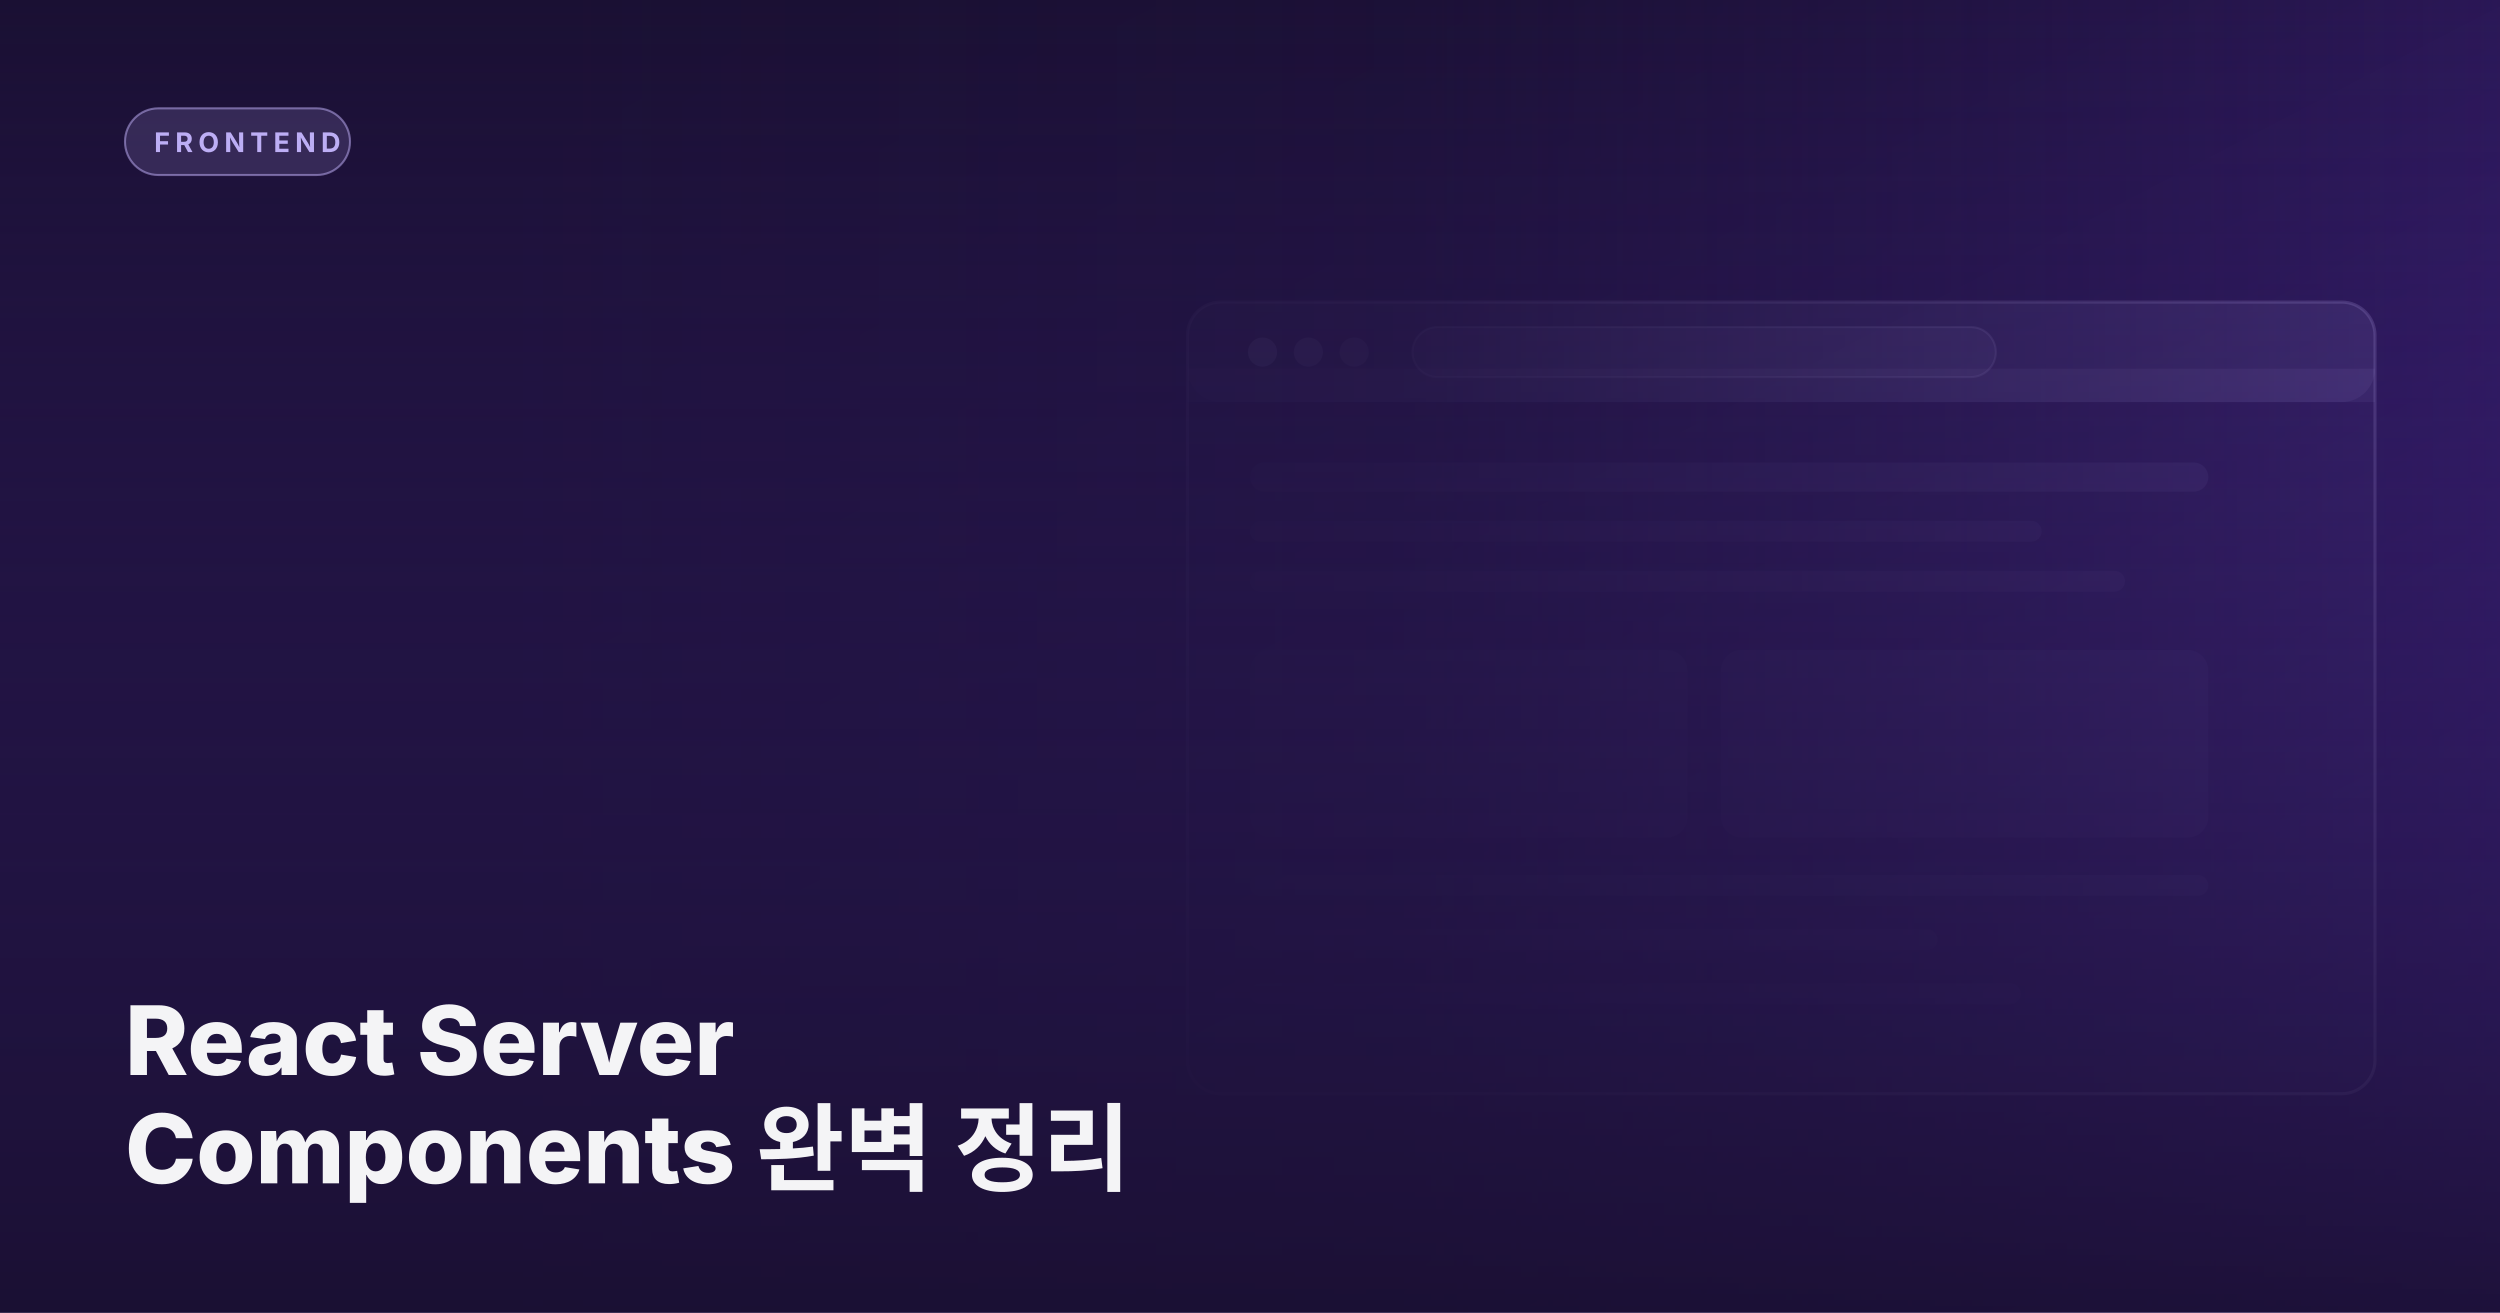
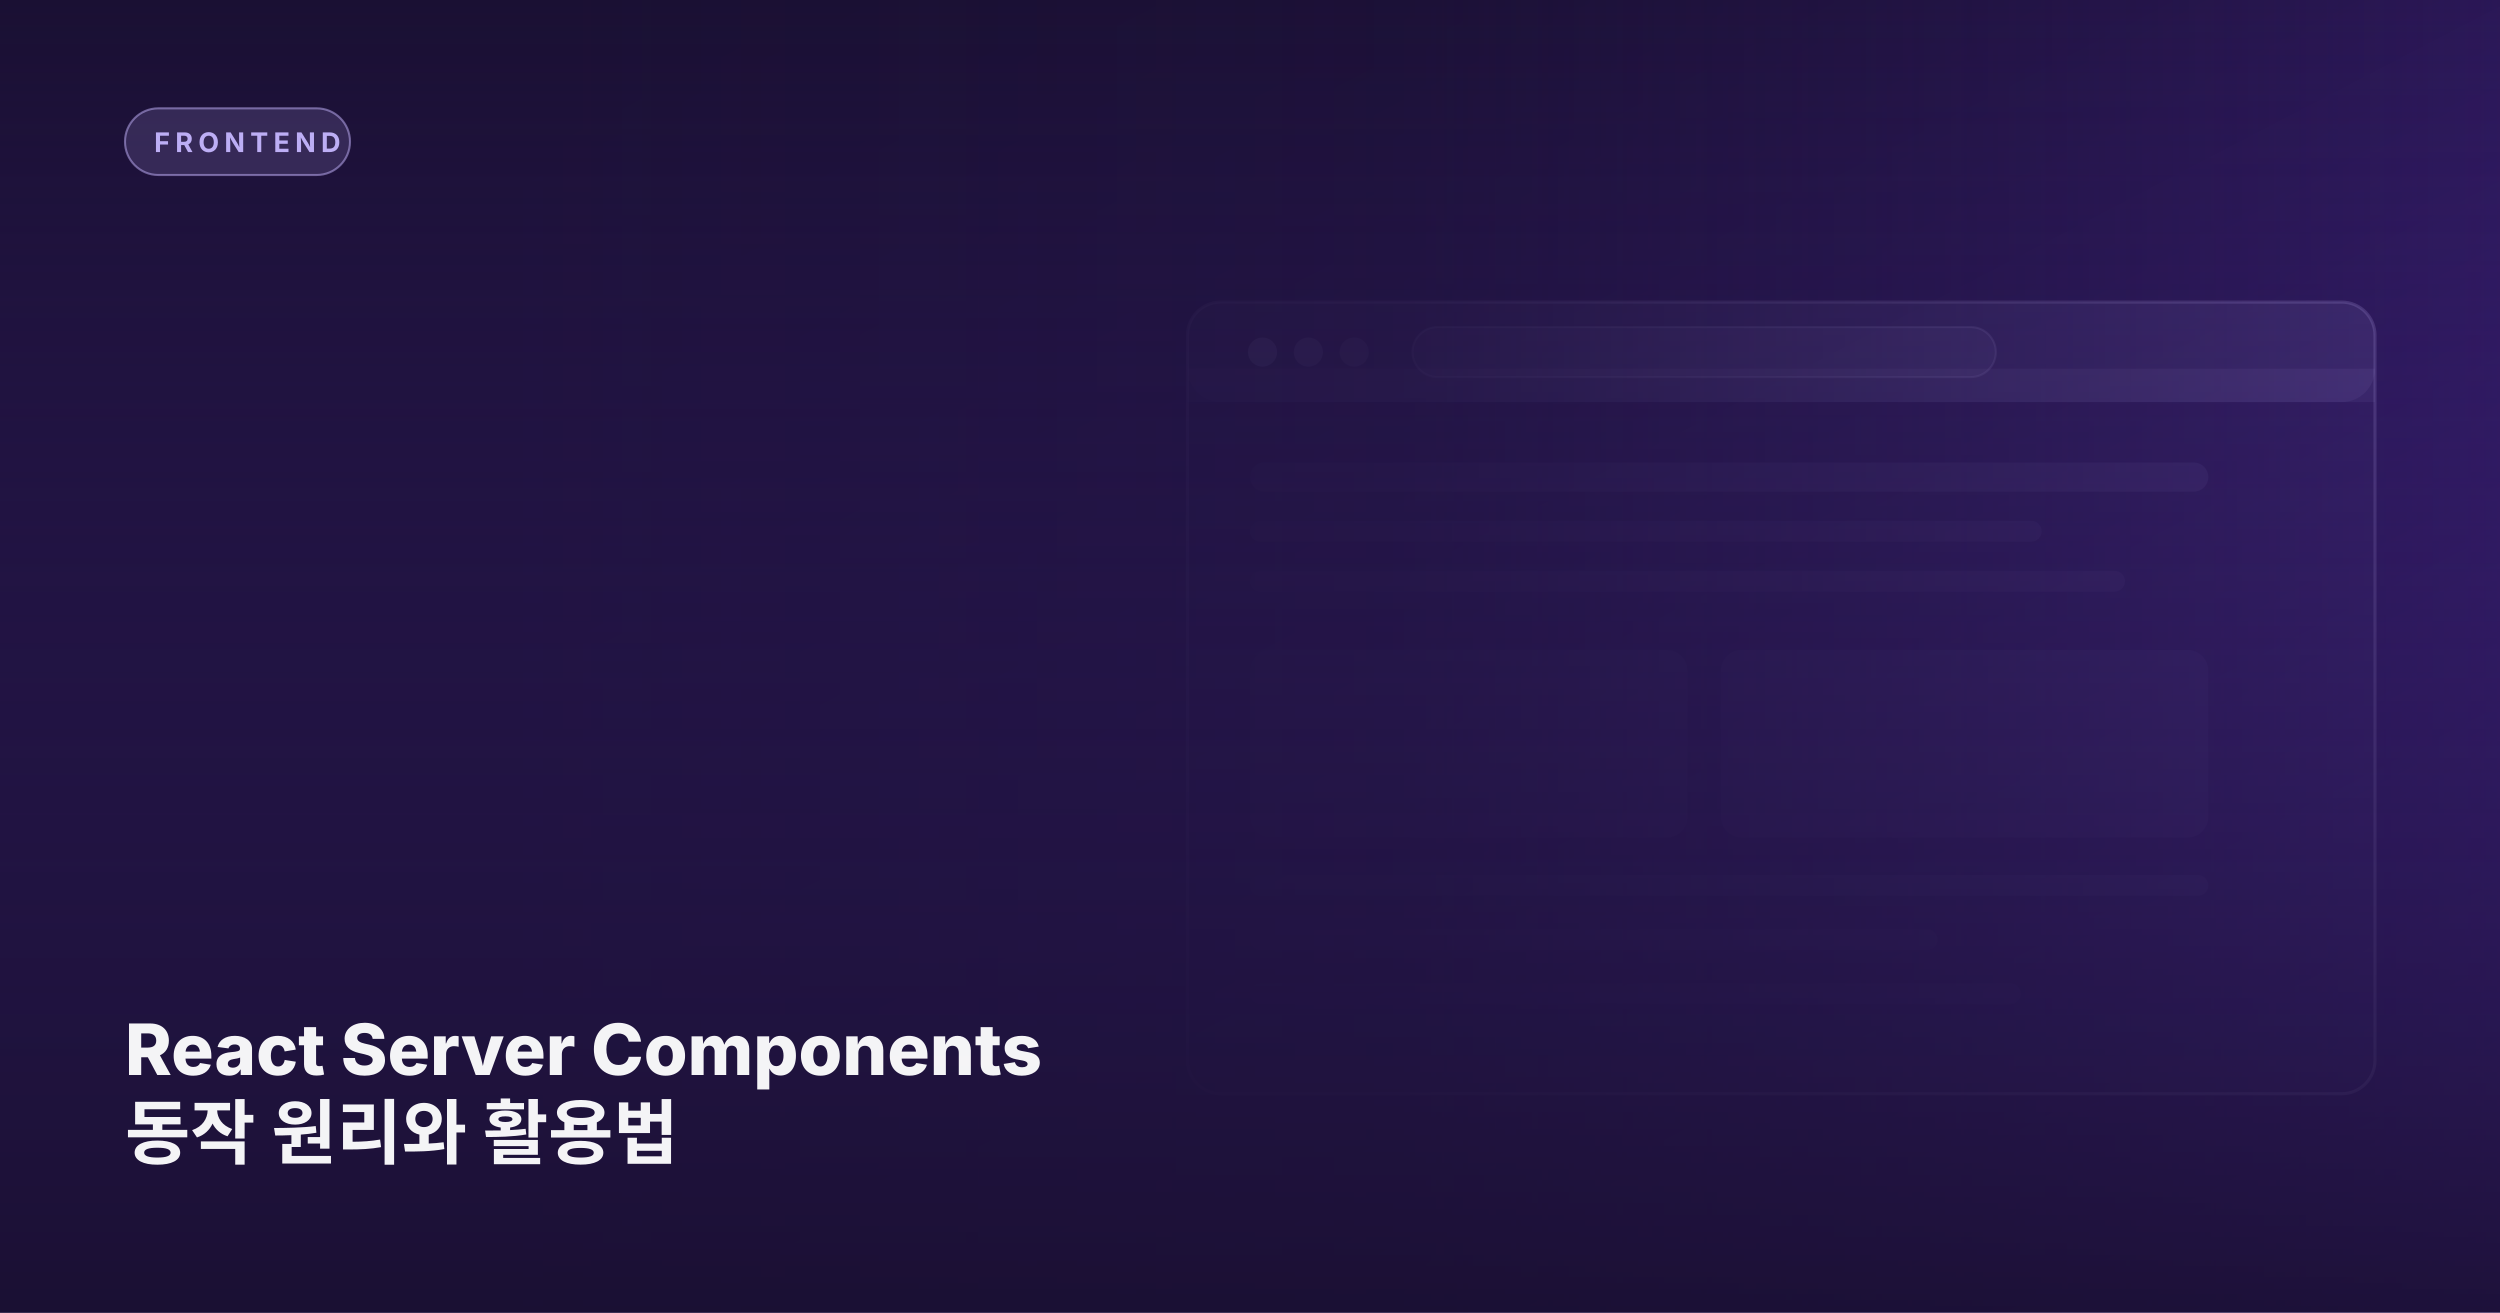
<svg xmlns="http://www.w3.org/2000/svg" width="1200" height="630" viewBox="0 0 1200 630">
  <defs>
    <linearGradient id="bg" x1="0%" y1="0%" x2="100%" y2="100%">
      <stop offset="0%" stop-color="#1a1033" />
      <stop offset="100%" stop-color="#3b1f7a" />
    </linearGradient>
    <linearGradient id="lf" x1="100%" y1="0%" x2="20%" y2="0%">
      <stop offset="0%" stop-color="#1a1033" stop-opacity="0" />
      <stop offset="55%" stop-color="#1a1033" stop-opacity="0.82" />
      <stop offset="100%" stop-color="#1a1033" stop-opacity="1" />
    </linearGradient>
    <linearGradient id="bf" x1="0%" y1="0%" x2="0%" y2="100%">
      <stop offset="0%" stop-color="#3b1f7a" stop-opacity="0" />
      <stop offset="100%" stop-color="#1a1033" stop-opacity="0.9" />
    </linearGradient>
  </defs>
  <rect width="1200" height="630" fill="url(#bg)" />
  <rect x="570" y="145" width="570" height="380" rx="16" fill="#c4b5fd" fill-opacity="0.04" stroke="#c4b5fd" stroke-width="1.5" stroke-opacity="0.25" />
  <rect x="570" y="145" width="570" height="48" rx="16" fill="#c4b5fd" fill-opacity="0.1" />
  <rect x="570" y="177" width="570" height="16" fill="#c4b5fd" fill-opacity="0.1" />
  <circle cx="606" cy="169" r="7" fill="#c4b5fd" fill-opacity="0.4" />
  <circle cx="628" cy="169" r="7" fill="#c4b5fd" fill-opacity="0.3" />
  <circle cx="650" cy="169" r="7" fill="#c4b5fd" fill-opacity="0.2" />
  <rect x="678" y="157" width="280" height="24" rx="12" fill="#c4b5fd" fill-opacity="0.1" stroke="#c4b5fd" stroke-width="1" stroke-opacity="0.2" />
  <rect x="600" y="222" width="460" height="14" rx="7" fill="#c4b5fd" fill-opacity="0.1" />
  <rect x="600" y="250" width="380" height="10" rx="5" fill="#c4b5fd" fill-opacity="0.07" />
  <rect x="600" y="274" width="420" height="10" rx="5" fill="#c4b5fd" fill-opacity="0.07" />
  <rect x="600" y="312" width="210" height="90" rx="10" fill="#c4b5fd" fill-opacity="0.06" />
  <rect x="826" y="312" width="234" height="90" rx="10" fill="#c4b5fd" fill-opacity="0.06" />
  <rect x="600" y="420" width="460" height="10" rx="5" fill="#c4b5fd" fill-opacity="0.07" />
  <rect x="600" y="446" width="330" height="10" rx="5" fill="#c4b5fd" fill-opacity="0.05" />
  <rect x="600" y="472" width="370" height="10" rx="5" fill="#c4b5fd" fill-opacity="0.05" />
  <rect width="1200" height="630" fill="url(#lf)" />
  <rect width="1200" height="630" fill="url(#bf)" />
  <rect x="60" y="52" width="108" height="32" rx="16" fill="#c4b5fd" fill-opacity="0.15" stroke="#c4b5fd" stroke-width="1" stroke-opacity="0.5" />
  <text x="74" y="73" font-family="system-ui,-apple-system,Segoe UI,sans-serif" font-size="13" font-weight="700" letter-spacing="2.5" fill="#c4b5fd" fill-opacity="0.95">FRONTEND</text>
-   <text x="60" y="516" font-family="system-ui,-apple-system,Segoe UI,sans-serif" font-size="46" font-weight="800" fill="white" fill-opacity="0.95">React Server</text>
-   <text x="60" y="568" font-family="system-ui,-apple-system,Segoe UI,sans-serif" font-size="46" font-weight="800" fill="white" fill-opacity="0.95">Components 완벽 정리</text>
+   <text x="60" y="516" font-family="system-ui,-apple-system,Segoe UI,sans-serif" font-size="34" font-weight="800" fill="white" fill-opacity="0.95">React Server Components</text>
+   <text x="60" y="556" font-family="system-ui,-apple-system,Segoe UI,sans-serif" font-size="34" font-weight="800" fill="white" fill-opacity="0.95">동작 원리와 활용법</text>
</svg>
